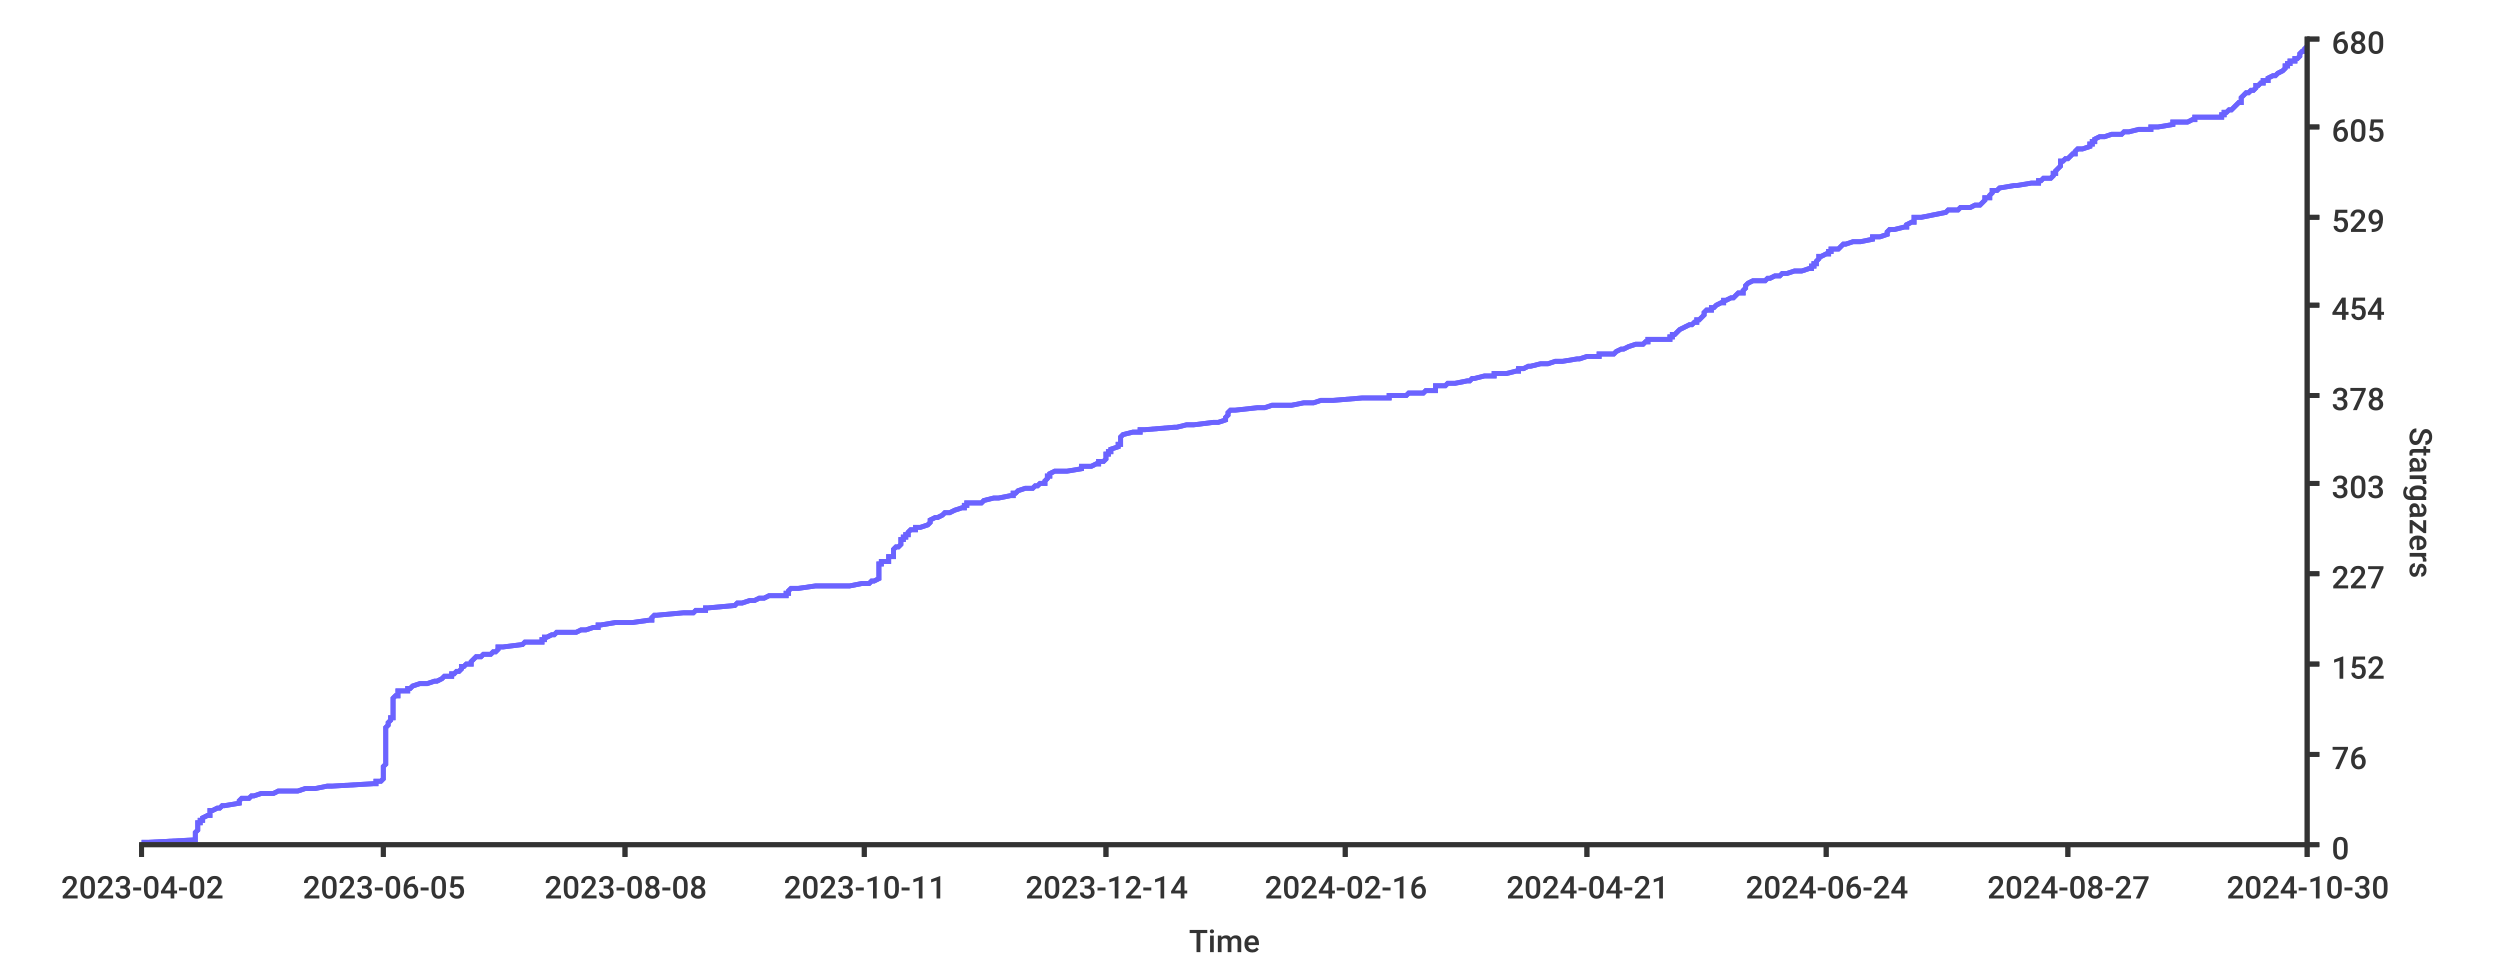
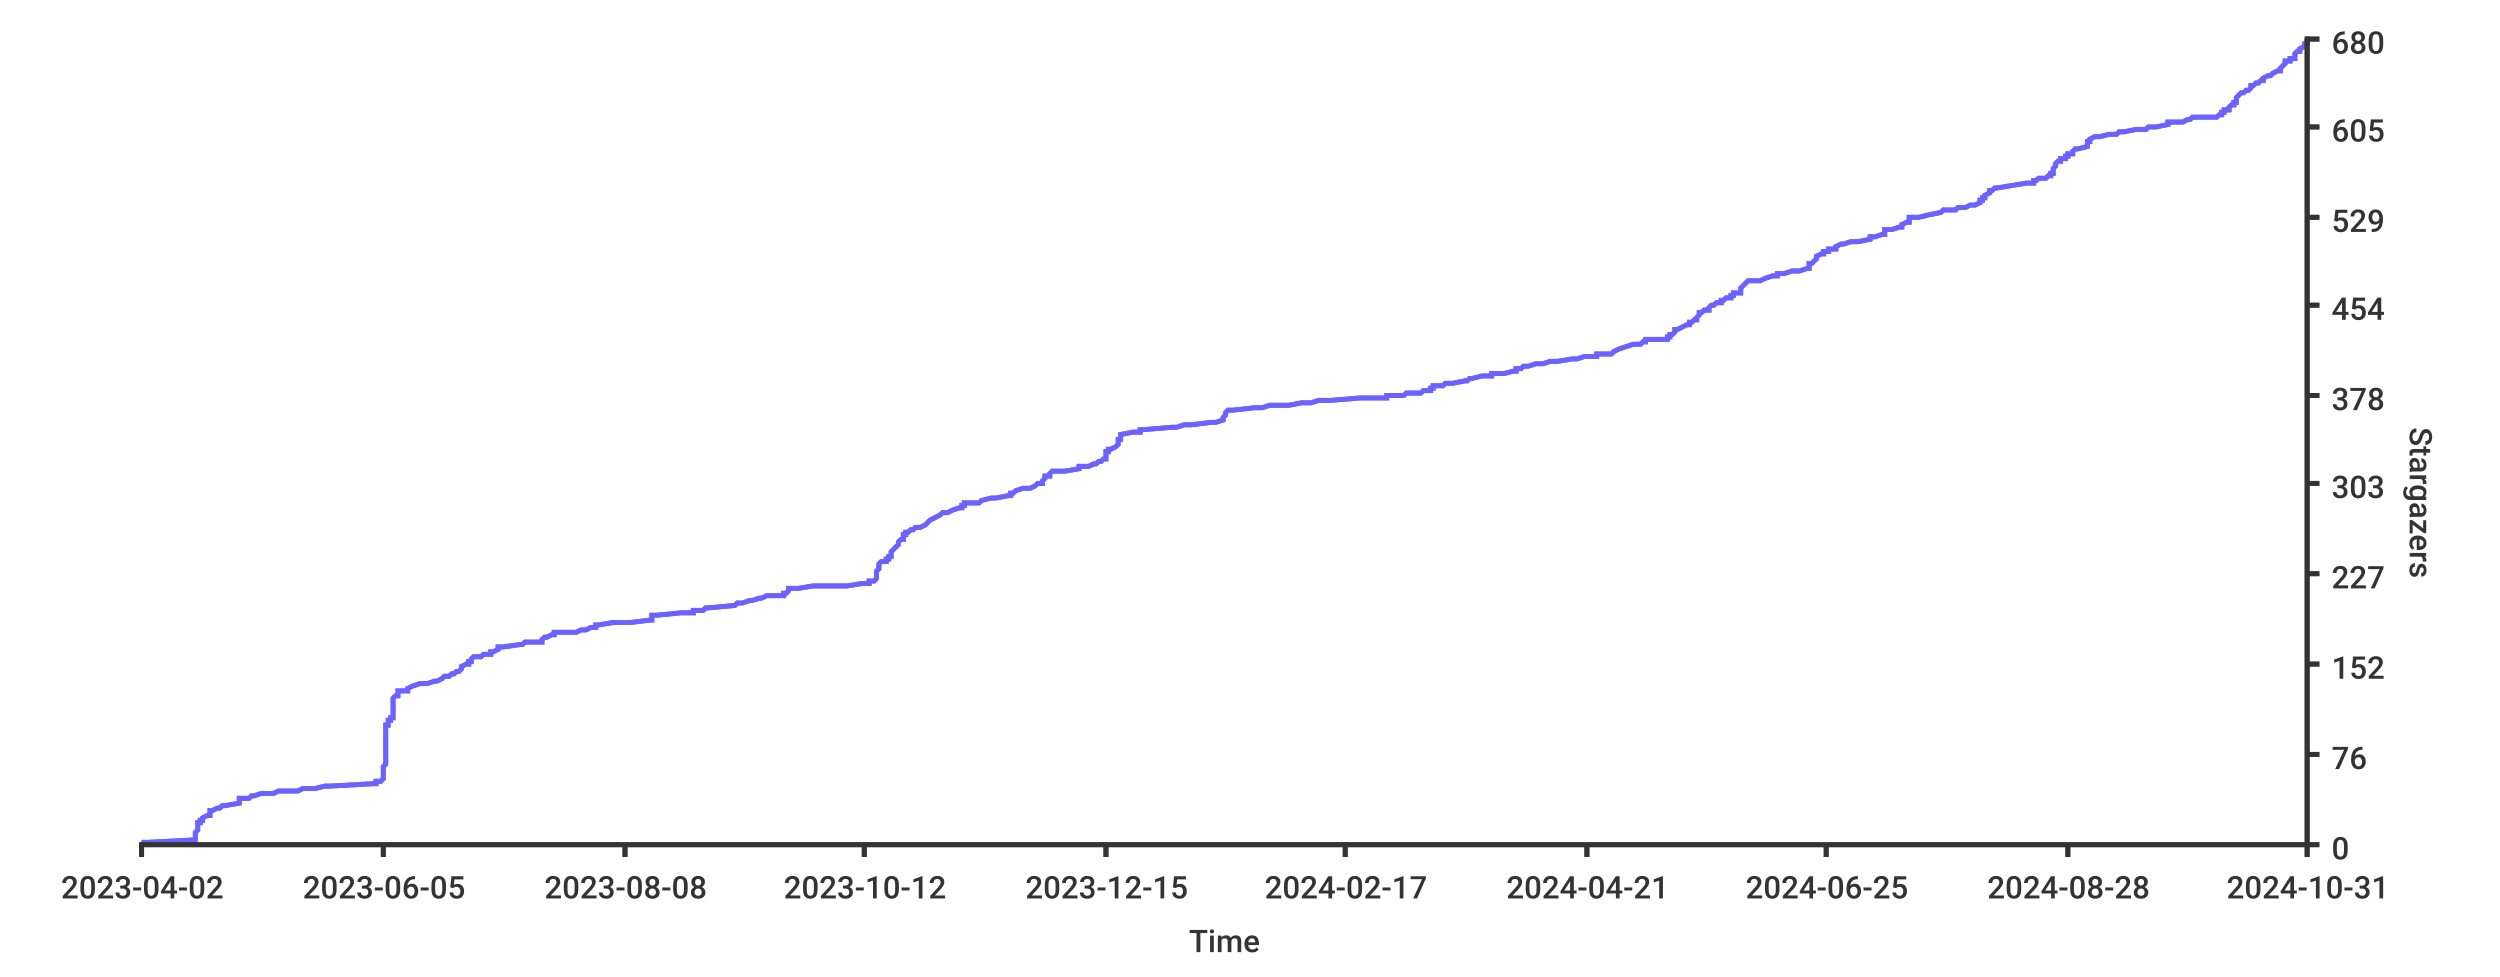
<svg xmlns="http://www.w3.org/2000/svg" width="1024px" height="400px">
  <style type="text/css">
path { fill: none; stroke: rgb(51,51,51); }
path.series { stroke: #6b63ff; }
rect.background { fill: rgb(255,255,255); stroke: none; }

text {
	stroke-width: 0;
	stroke: none;
	fill: rgba(51,51,51,1.0);
	font-size: 12.8px;
	font-family: 'Roboto Medium', sans-serif;
}
</style>
-   <rect y="0" width="1024px" height="400px" class="background" rx="8" x="0" />
-   <rect y="0" width="1024px" height="400px" class="background" rx="8" x="0" />
-   <path stroke-width="2" class="series" d="M 58 345 L 61 345 L 80 344 L 80 344 L 80 343 L 80 343 L 80 342 L 80 342 L 80 341 L 80 341 L 81 340 L 81 340 L 81 339 L 81 339 L 81 338 L 81 338 L 81 337 L 82 337 L 82 336 L 83 336 L 83 335 L 83 335 L 85 334 L 86 334 L 86 333 L 86 333 L 86 332 L 87 332 L 89 331 L 90 331 L 91 330 L 92 330 L 98 329 L 98 329 L 98 329 L 98 328 L 98 328 L 99 327 L 102 327 L 103 326 L 104 326 L 107 325 L 112 325 L 114 324 L 122 324 L 125 323 L 129 323 L 134 322 L 136 322 L 153 321 L 154 321 L 154 320 L 156 320 L 157 319 L 157 319 L 157 318 L 157 318 L 157 317 L 157 317 L 157 316 L 157 316 L 157 315 L 157 315 L 157 314 L 157 314 L 158 313 L 158 313 L 158 313 L 158 312 L 158 312 L 158 311 L 158 311 L 158 310 L 158 310 L 158 309 L 158 309 L 158 308 L 158 308 L 158 307 L 158 307 L 158 306 L 158 306 L 158 305 L 158 305 L 158 304 L 158 304 L 158 303 L 158 303 L 158 302 L 158 302 L 158 301 L 158 301 L 158 300 L 158 300 L 158 299 L 158 299 L 158 298 L 158 298 L 159 297 L 159 297 L 159 296 L 159 296 L 159 296 L 160 295 L 160 295 L 160 294 L 161 294 L 161 293 L 161 293 L 161 292 L 161 292 L 161 291 L 161 291 L 161 290 L 161 290 L 161 289 L 161 289 L 161 288 L 161 288 L 161 287 L 161 287 L 161 286 L 161 286 L 162 285 L 163 285 L 163 284 L 163 284 L 163 283 L 167 283 L 167 282 L 168 282 L 169 281 L 169 281 L 172 280 L 175 280 L 175 280 L 178 279 L 179 279 L 181 278 L 181 278 L 182 277 L 185 277 L 185 276 L 186 276 L 187 275 L 188 275 L 189 274 L 189 274 L 189 273 L 190 273 L 191 272 L 193 272 L 193 271 L 193 271 L 194 270 L 194 270 L 195 269 L 197 269 L 198 268 L 201 268 L 202 267 L 203 267 L 204 266 L 204 266 L 204 265 L 206 265 L 214 264 L 214 264 L 215 263 L 222 263 L 222 263 L 222 262 L 223 262 L 223 261 L 224 261 L 226 260 L 227 260 L 228 259 L 236 259 L 238 258 L 240 258 L 243 257 L 245 257 L 245 256 L 246 256 L 252 255 L 259 255 L 266 254 L 267 254 L 267 253 L 267 253 L 268 252 L 269 252 L 280 251 L 284 251 L 285 250 L 289 250 L 289 249 L 290 249 L 301 248 L 301 248 L 302 247 L 303 247 L 304 247 L 307 246 L 309 246 L 311 245 L 313 245 L 315 244 L 322 244 L 322 243 L 323 243 L 323 242 L 323 242 L 324 241 L 327 241 L 334 240 L 348 240 L 353 239 L 356 239 L 357 238 L 358 238 L 360 237 L 360 237 L 360 236 L 360 236 L 360 235 L 360 235 L 360 234 L 360 234 L 360 233 L 360 233 L 360 232 L 360 232 L 360 231 L 361 231 L 361 230 L 363 230 L 364 230 L 364 229 L 364 229 L 364 228 L 366 228 L 366 227 L 366 227 L 366 226 L 366 226 L 366 225 L 366 225 L 367 224 L 368 224 L 369 223 L 369 223 L 369 222 L 369 222 L 369 221 L 370 221 L 370 220 L 371 220 L 371 219 L 372 219 L 372 218 L 372 218 L 373 217 L 375 217 L 375 216 L 377 216 L 380 215 L 380 215 L 381 214 L 381 214 L 381 214 L 381 213 L 381 213 L 383 212 L 384 212 L 386 211 L 386 211 L 387 210 L 389 210 L 391 209 L 391 209 L 394 208 L 395 208 L 395 207 L 396 207 L 396 206 L 402 206 L 403 205 L 403 205 L 407 204 L 409 204 L 414 203 L 415 203 L 415 202 L 416 202 L 417 201 L 417 201 L 420 200 L 423 200 L 424 199 L 425 199 L 426 198 L 428 198 L 428 197 L 428 197 L 428 197 L 429 196 L 429 196 L 429 195 L 430 195 L 430 194 L 430 194 L 432 193 L 437 193 L 443 192 L 443 192 L 443 191 L 447 191 L 449 190 L 450 190 L 450 189 L 452 189 L 453 188 L 453 188 L 453 187 L 453 187 L 453 186 L 454 186 L 454 185 L 455 185 L 455 184 L 455 184 L 458 183 L 458 183 L 458 182 L 459 182 L 459 181 L 459 181 L 459 181 L 459 180 L 459 180 L 459 179 L 459 179 L 460 178 L 460 178 L 464 177 L 467 177 L 467 176 L 469 176 L 481 175 L 482 175 L 486 174 L 489 174 L 497 173 L 499 173 L 502 172 L 502 172 L 502 171 L 502 171 L 503 170 L 503 170 L 503 169 L 503 169 L 504 168 L 506 168 L 515 167 L 518 167 L 521 166 L 529 166 L 534 165 L 538 165 L 541 164 L 546 164 L 546 164 L 558 163 L 569 163 L 569 162 L 576 162 L 577 161 L 583 161 L 584 160 L 588 160 L 588 159 L 588 159 L 588 158 L 592 158 L 593 157 L 596 157 L 601 156 L 602 156 L 603 155 L 604 155 L 608 154 L 612 154 L 612 153 L 617 153 L 621 152 L 622 152 L 622 151 L 624 151 L 626 150 L 627 150 L 631 149 L 634 149 L 637 148 L 640 148 L 640 148 L 646 147 L 647 147 L 650 146 L 655 146 L 655 145 L 661 145 L 662 144 L 662 144 L 664 143 L 665 143 L 667 142 L 667 142 L 670 141 L 673 141 L 674 140 L 675 140 L 675 139 L 684 139 L 684 138 L 685 138 L 685 137 L 686 137 L 687 136 L 687 136 L 688 135 L 688 135 L 690 134 L 690 134 L 692 133 L 693 133 L 694 132 L 695 132 L 695 131 L 695 131 L 696 131 L 697 130 L 697 130 L 698 129 L 698 129 L 698 128 L 698 128 L 699 127 L 701 127 L 701 126 L 702 126 L 703 125 L 703 125 L 705 124 L 706 124 L 706 123 L 707 123 L 709 122 L 710 122 L 711 121 L 711 121 L 712 120 L 714 120 L 714 119 L 714 119 L 715 118 L 715 118 L 715 117 L 715 117 L 716 116 L 716 116 L 718 115 L 721 115 L 723 115 L 724 114 L 725 114 L 727 113 L 729 113 L 730 112 L 732 112 L 735 111 L 738 111 L 741 110 L 742 110 L 742 109 L 743 109 L 743 108 L 744 108 L 744 107 L 744 107 L 745 106 L 745 106 L 745 105 L 746 105 L 748 104 L 749 104 L 749 103 L 750 103 L 750 102 L 753 102 L 754 101 L 754 101 L 755 100 L 756 100 L 759 99 L 762 99 L 767 98 L 767 98 L 767 98 L 767 97 L 770 97 L 773 96 L 773 96 L 773 95 L 773 95 L 774 94 L 776 94 L 780 93 L 781 93 L 781 92 L 781 92 L 783 91 L 784 91 L 784 90 L 784 90 L 784 89 L 787 89 L 792 88 L 792 88 L 797 87 L 797 87 L 798 86 L 802 86 L 803 85 L 807 85 L 809 84 L 811 84 L 812 83 L 812 83 L 813 82 L 813 82 L 813 82 L 813 81 L 815 81 L 815 80 L 815 80 L 816 79 L 816 79 L 816 78 L 818 78 L 819 77 L 819 77 L 825 76 L 826 76 L 832 75 L 835 75 L 835 74 L 836 74 L 837 73 L 840 73 L 841 72 L 841 72 L 841 71 L 842 71 L 842 70 L 842 70 L 843 69 L 843 69 L 844 68 L 844 68 L 844 67 L 844 67 L 844 66 L 845 66 L 846 65 L 846 65 L 847 65 L 848 64 L 848 64 L 849 63 L 850 63 L 850 62 L 850 62 L 851 61 L 853 61 L 856 60 L 856 60 L 856 59 L 857 59 L 857 58 L 858 58 L 858 57 L 858 57 L 860 56 L 862 56 L 865 55 L 869 55 L 870 54 L 872 54 L 876 53 L 881 53 L 881 52 L 884 52 L 890 51 L 890 51 L 890 50 L 896 50 L 898 49 L 898 49 L 899 49 L 899 48 L 910 48 L 910 47 L 911 47 L 911 46 L 912 46 L 913 45 L 914 45 L 915 44 L 915 44 L 916 43 L 916 43 L 917 42 L 918 42 L 918 41 L 918 41 L 918 40 L 918 40 L 919 39 L 919 39 L 920 38 L 921 38 L 922 37 L 923 37 L 924 36 L 924 36 L 924 35 L 925 35 L 926 34 L 927 34 L 927 33 L 929 33 L 929 32 L 929 32 L 929 32 L 931 31 L 932 31 L 933 30 L 933 30 L 935 29 L 935 29 L 936 28 L 936 28 L 936 27 L 937 27 L 937 26 L 938 26 L 938 25 L 940 25 L 940 24 L 941 24 L 942 23 L 942 23 L 942 22 L 942 22 L 943 21 L 944 21 L 944 20 L 944 20 L 945 19" />
-   <path class="series" d="M 58 345 L 61 345 L 80 344 L 80 344 L 80 343 L 80 343 L 80 342 L 80 342 L 80 341 L 80 341 L 81 340 L 81 340 L 81 339 L 81 339 L 81 338 L 81 338 L 81 337 L 82 337 L 82 336 L 83 336 L 83 335 L 83 335 L 85 334 L 86 334 L 86 333 L 86 333 L 86 332 L 87 332 L 89 331 L 90 331 L 91 330 L 92 330 L 98 329 L 98 329 L 98 329 L 98 328 L 98 328 L 99 327 L 102 327 L 103 326 L 104 326 L 107 325 L 112 325 L 114 324 L 122 324 L 125 323 L 129 323 L 134 322 L 136 322 L 153 321 L 154 321 L 154 320 L 156 320 L 157 319 L 157 319 L 157 318 L 157 318 L 157 317 L 157 317 L 157 316 L 157 316 L 157 315 L 157 315 L 157 314 L 157 314 L 158 313 L 158 313 L 158 313 L 158 312 L 158 312 L 158 311 L 158 311 L 158 310 L 158 310 L 158 309 L 158 309 L 158 308 L 158 308 L 158 307 L 158 307 L 158 306 L 158 306 L 158 305 L 158 305 L 158 304 L 158 304 L 158 303 L 158 303 L 158 302 L 158 302 L 158 301 L 158 301 L 158 300 L 158 300 L 158 299 L 158 299 L 158 298 L 158 298 L 159 297 L 159 297 L 159 296 L 159 296 L 159 296 L 160 295 L 160 295 L 160 294 L 161 294 L 161 293 L 161 293 L 161 292 L 161 292 L 161 291 L 161 291 L 161 290 L 161 290 L 161 289 L 161 289 L 161 288 L 161 288 L 161 287 L 161 287 L 161 286 L 161 286 L 162 285 L 163 285 L 163 284 L 163 284 L 163 283 L 167 283 L 167 282 L 168 282 L 169 281 L 169 281 L 172 280 L 175 280 L 175 280 L 178 279 L 179 279 L 181 278 L 181 278 L 182 277 L 185 277 L 185 276 L 186 276 L 187 275 L 188 275 L 189 274 L 189 274 L 189 273 L 190 273 L 191 272 L 193 272 L 193 271 L 193 271 L 194 270 L 194 270 L 195 269 L 197 269 L 198 268 L 201 268 L 202 267 L 203 267 L 204 266 L 204 266 L 204 265 L 206 265 L 214 264 L 214 264 L 215 263 L 222 263 L 222 263 L 222 262 L 223 262 L 223 261 L 224 261 L 226 260 L 227 260 L 228 259 L 236 259 L 238 258 L 240 258 L 243 257 L 245 257 L 245 256 L 246 256 L 252 255 L 259 255 L 266 254 L 267 254 L 267 253 L 267 253 L 268 252 L 269 252 L 280 251 L 284 251 L 285 250 L 289 250 L 289 249 L 290 249 L 301 248 L 301 248 L 302 247 L 303 247 L 304 247 L 307 246 L 309 246 L 311 245 L 313 245 L 315 244 L 322 244 L 322 243 L 323 243 L 323 242 L 323 242 L 324 241 L 327 241 L 334 240 L 348 240 L 353 239 L 356 239 L 357 238 L 358 238 L 360 237 L 360 237 L 360 236 L 360 236 L 360 235 L 360 235 L 360 234 L 360 234 L 360 233 L 360 233 L 360 232 L 360 232 L 360 231 L 361 231 L 361 230 L 363 230 L 364 230 L 364 229 L 364 229 L 364 228 L 366 228 L 366 227 L 366 227 L 366 226 L 366 226 L 366 225 L 366 225 L 367 224 L 368 224 L 369 223 L 369 223 L 369 222 L 369 222 L 369 221 L 370 221 L 370 220 L 371 220 L 371 219 L 372 219 L 372 218 L 372 218 L 373 217 L 375 217 L 375 216 L 377 216 L 380 215 L 380 215 L 381 214 L 381 214 L 381 214 L 381 213 L 381 213 L 383 212 L 384 212 L 386 211 L 386 211 L 387 210 L 389 210 L 391 209 L 391 209 L 394 208 L 395 208 L 395 207 L 396 207 L 396 206 L 402 206 L 403 205 L 403 205 L 407 204 L 409 204 L 414 203 L 415 203 L 415 202 L 416 202 L 417 201 L 417 201 L 420 200 L 423 200 L 424 199 L 425 199 L 426 198 L 428 198 L 428 197 L 428 197 L 428 197 L 429 196 L 429 196 L 429 195 L 430 195 L 430 194 L 430 194 L 432 193 L 437 193 L 443 192 L 443 192 L 443 191 L 447 191 L 449 190 L 450 190 L 450 189 L 452 189 L 453 188 L 453 188 L 453 187 L 453 187 L 453 186 L 454 186 L 454 185 L 455 185 L 455 184 L 455 184 L 458 183 L 458 183 L 458 182 L 459 182 L 459 181 L 459 181 L 459 181 L 459 180 L 459 180 L 459 179 L 459 179 L 460 178 L 460 178 L 464 177 L 467 177 L 467 176 L 469 176 L 481 175 L 482 175 L 486 174 L 489 174 L 497 173 L 499 173 L 502 172 L 502 172 L 502 171 L 502 171 L 503 170 L 503 170 L 503 169 L 503 169 L 504 168 L 506 168 L 515 167 L 518 167 L 521 166 L 529 166 L 534 165 L 538 165 L 541 164 L 546 164 L 546 164 L 558 163 L 569 163 L 569 162 L 576 162 L 577 161 L 583 161 L 584 160 L 588 160 L 588 159 L 588 159 L 588 158 L 592 158 L 593 157 L 596 157 L 601 156 L 602 156 L 603 155 L 604 155 L 608 154 L 612 154 L 612 153 L 617 153 L 621 152 L 622 152 L 622 151 L 624 151 L 626 150 L 627 150 L 631 149 L 634 149 L 637 148 L 640 148 L 640 148 L 646 147 L 647 147 L 650 146 L 655 146 L 655 145 L 661 145 L 662 144 L 662 144 L 664 143 L 665 143 L 667 142 L 667 142 L 670 141 L 673 141 L 674 140 L 675 140 L 675 139 L 684 139 L 684 138 L 685 138 L 685 137 L 686 137 L 687 136 L 687 136 L 688 135 L 688 135 L 690 134 L 690 134 L 692 133 L 693 133 L 694 132 L 695 132 L 695 131 L 695 131 L 696 131 L 697 130 L 697 130 L 698 129 L 698 129 L 698 128 L 698 128 L 699 127 L 701 127 L 701 126 L 702 126 L 703 125 L 703 125 L 705 124 L 706 124 L 706 123 L 707 123 L 709 122 L 710 122 L 711 121 L 711 121 L 712 120 L 714 120 L 714 119 L 714 119 L 715 118 L 715 118 L 715 117 L 715 117 L 716 116 L 716 116 L 718 115 L 721 115 L 723 115 L 724 114 L 725 114 L 727 113 L 729 113 L 730 112 L 732 112 L 735 111 L 738 111 L 741 110 L 742 110 L 742 109 L 743 109 L 743 108 L 744 108 L 744 107 L 744 107 L 745 106 L 745 106 L 745 105 L 746 105 L 748 104 L 749 104 L 749 103 L 750 103 L 750 102 L 753 102 L 754 101 L 754 101 L 755 100 L 756 100 L 759 99 L 762 99 L 767 98 L 767 98 L 767 98 L 767 97 L 770 97 L 773 96 L 773 96 L 773 95 L 773 95 L 774 94 L 776 94 L 780 93 L 781 93 L 781 92 L 781 92 L 783 91 L 784 91 L 784 90 L 784 90 L 784 89 L 787 89 L 792 88 L 792 88 L 797 87 L 797 87 L 798 86 L 802 86 L 803 85 L 807 85 L 809 84 L 811 84 L 812 83 L 812 83 L 813 82 L 813 82 L 813 82 L 813 81 L 815 81 L 815 80 L 815 80 L 816 79 L 816 79 L 816 78 L 818 78 L 819 77 L 819 77 L 825 76 L 826 76 L 832 75 L 835 75 L 835 74 L 836 74 L 837 73 L 840 73 L 841 72 L 841 72 L 841 71 L 842 71 L 842 70 L 842 70 L 843 69 L 843 69 L 844 68 L 844 68 L 844 67 L 844 67 L 844 66 L 845 66 L 846 65 L 846 65 L 847 65 L 848 64 L 848 64 L 849 63 L 850 63 L 850 62 L 850 62 L 851 61 L 853 61 L 856 60 L 856 60 L 856 59 L 857 59 L 857 58 L 858 58 L 858 57 L 858 57 L 860 56 L 862 56 L 865 55 L 869 55 L 870 54 L 872 54 L 876 53 L 881 53 L 881 52 L 884 52 L 890 51 L 890 51 L 890 50 L 896 50 L 898 49 L 898 49 L 899 49 L 899 48 L 910 48 L 910 47 L 911 47 L 911 46 L 912 46 L 913 45 L 914 45 L 915 44 L 915 44 L 916 43 L 916 43 L 917 42 L 918 42 L 918 41 L 918 41 L 918 40 L 918 40 L 919 39 L 919 39 L 920 38 L 921 38 L 922 37 L 923 37 L 924 36 L 924 36 L 924 35 L 925 35 L 926 34 L 927 34 L 927 33 L 929 33 L 929 32 L 929 32 L 929 32 L 931 31 L 932 31 L 933 30 L 933 30 L 935 29 L 935 29 L 936 28 L 936 28 L 936 27 L 937 27 L 937 26 L 938 26 L 938 25 L 940 25 L 940 24 L 941 24 L 942 23 L 942 23 L 942 22 L 942 22 L 943 21 L 944 21 L 944 20 L 944 20 L 945 19" stroke-width="2" />
-   <path d="M 945 346 L 945 15" stroke-width="2" />
+   <rect x="0" y="0" width="1024px" height="400px" class="background" rx="8" />
+   <rect width="1024px" height="400px" class="background" rx="8" x="0" y="0" />
+   <path stroke-width="2" class="series" d="M 58 345 L 61 345 L 80 344 L 80 344 L 80 343 L 80 343 L 80 342 L 80 342 L 80 341 L 80 341 L 81 340 L 81 340 L 81 339 L 81 339 L 81 338 L 81 338 L 81 337 L 82 337 L 82 336 L 83 336 L 83 335 L 83 335 L 85 334 L 86 334 L 86 333 L 86 333 L 86 332 L 87 332 L 89 331 L 90 331 L 91 330 L 92 330 L 98 329 L 98 329 L 98 329 L 98 328 L 98 328 L 98 327 L 102 327 L 103 326 L 104 326 L 107 325 L 112 325 L 114 324 L 122 324 L 124 323 L 129 323 L 133 322 L 135 322 L 153 321 L 154 321 L 154 320 L 156 320 L 157 319 L 157 319 L 157 318 L 157 318 L 157 317 L 157 317 L 157 316 L 157 316 L 157 315 L 157 315 L 157 314 L 157 314 L 158 313 L 158 313 L 158 313 L 158 312 L 158 312 L 158 311 L 158 311 L 158 310 L 158 310 L 158 309 L 158 309 L 158 308 L 158 308 L 158 307 L 158 307 L 158 306 L 158 306 L 158 305 L 158 305 L 158 304 L 158 304 L 158 303 L 158 303 L 158 302 L 158 302 L 158 301 L 158 301 L 158 300 L 158 300 L 158 299 L 158 299 L 158 298 L 158 298 L 158 297 L 159 297 L 159 296 L 159 296 L 159 296 L 159 295 L 160 295 L 160 294 L 161 294 L 161 293 L 161 293 L 161 292 L 161 292 L 161 291 L 161 291 L 161 290 L 161 290 L 161 289 L 161 289 L 161 288 L 161 288 L 161 287 L 161 287 L 161 286 L 161 286 L 162 285 L 163 285 L 163 284 L 163 284 L 163 283 L 167 283 L 167 282 L 167 282 L 169 281 L 169 281 L 172 280 L 175 280 L 175 280 L 178 279 L 179 279 L 181 278 L 181 278 L 182 277 L 184 277 L 185 276 L 186 276 L 187 275 L 188 275 L 189 274 L 189 274 L 189 273 L 189 273 L 191 272 L 192 272 L 192 271 L 193 271 L 193 270 L 193 270 L 194 269 L 197 269 L 198 268 L 201 268 L 201 267 L 202 267 L 204 266 L 204 266 L 204 265 L 206 265 L 213 264 L 214 264 L 215 263 L 222 263 L 222 263 L 222 262 L 222 262 L 223 261 L 224 261 L 226 260 L 227 260 L 227 259 L 236 259 L 238 258 L 240 258 L 242 257 L 244 257 L 244 256 L 245 256 L 251 255 L 258 255 L 266 254 L 267 254 L 267 253 L 267 253 L 267 252 L 269 252 L 279 251 L 284 251 L 284 250 L 288 250 L 289 249 L 290 249 L 301 248 L 301 248 L 302 247 L 302 247 L 304 247 L 307 246 L 308 246 L 311 245 L 312 245 L 314 244 L 321 244 L 321 243 L 322 243 L 323 242 L 323 242 L 323 241 L 327 241 L 333 240 L 347 240 L 353 239 L 356 239 L 356 238 L 358 238 L 359 237 L 359 237 L 359 236 L 359 236 L 359 235 L 359 235 L 359 234 L 359 234 L 360 233 L 360 233 L 360 232 L 360 232 L 360 231 L 360 231 L 361 230 L 363 230 L 363 230 L 363 229 L 364 229 L 364 228 L 365 228 L 365 227 L 365 227 L 365 226 L 365 226 L 366 225 L 366 225 L 367 224 L 367 224 L 368 223 L 368 223 L 368 222 L 368 222 L 369 221 L 370 221 L 370 220 L 370 220 L 370 219 L 371 219 L 371 218 L 372 218 L 373 217 L 374 217 L 375 216 L 377 216 L 379 215 L 379 215 L 380 214 L 380 214 L 380 214 L 381 213 L 381 213 L 383 212 L 383 212 L 385 211 L 385 211 L 386 210 L 388 210 L 390 209 L 390 209 L 393 208 L 394 208 L 394 207 L 395 207 L 395 206 L 401 206 L 402 205 L 402 205 L 406 204 L 408 204 L 413 203 L 414 203 L 414 202 L 415 202 L 416 201 L 416 201 L 419 200 L 422 200 L 424 199 L 424 199 L 425 198 L 427 198 L 427 197 L 427 197 L 427 197 L 428 196 L 428 196 L 428 195 L 430 195 L 430 194 L 430 194 L 431 193 L 436 193 L 442 192 L 442 192 L 442 191 L 446 191 L 448 190 L 449 190 L 450 189 L 451 189 L 452 188 L 453 188 L 453 187 L 453 187 L 453 186 L 453 186 L 453 185 L 454 185 L 454 184 L 455 184 L 457 183 L 457 183 L 458 182 L 458 182 L 458 181 L 458 181 L 458 181 L 458 180 L 459 180 L 459 179 L 459 179 L 459 178 L 459 178 L 464 177 L 467 177 L 467 176 L 468 176 L 480 175 L 482 175 L 485 174 L 488 174 L 496 173 L 498 173 L 501 172 L 501 172 L 501 171 L 501 171 L 502 170 L 502 170 L 502 169 L 502 169 L 503 168 L 505 168 L 514 167 L 517 167 L 520 166 L 528 166 L 533 165 L 537 165 L 540 164 L 545 164 L 545 164 L 557 163 L 568 163 L 568 162 L 575 162 L 576 161 L 582 161 L 583 160 L 586 160 L 586 159 L 587 159 L 587 158 L 591 158 L 592 157 L 595 157 L 600 156 L 601 156 L 602 155 L 603 155 L 607 154 L 611 154 L 611 153 L 616 153 L 620 152 L 621 152 L 621 151 L 623 151 L 624 150 L 626 150 L 629 149 L 632 149 L 635 148 L 638 148 L 638 148 L 644 147 L 646 147 L 649 146 L 654 146 L 654 145 L 660 145 L 661 144 L 661 144 L 663 143 L 663 143 L 666 142 L 666 142 L 669 141 L 672 141 L 673 140 L 674 140 L 674 139 L 683 139 L 683 138 L 684 138 L 684 137 L 685 137 L 686 136 L 686 136 L 686 135 L 687 135 L 689 134 L 689 134 L 691 133 L 692 133 L 692 132 L 693 132 L 694 131 L 694 131 L 695 131 L 695 130 L 695 130 L 696 129 L 696 129 L 696 128 L 697 128 L 698 127 L 700 127 L 700 126 L 700 126 L 701 125 L 702 125 L 703 124 L 705 124 L 705 123 L 706 123 L 707 122 L 709 122 L 709 121 L 710 121 L 710 120 L 713 120 L 713 119 L 713 119 L 713 118 L 713 118 L 714 117 L 714 117 L 715 116 L 715 116 L 716 115 L 720 115 L 721 115 L 723 114 L 723 114 L 726 113 L 728 113 L 728 112 L 731 112 L 734 111 L 737 111 L 740 110 L 741 110 L 741 109 L 741 109 L 741 108 L 742 108 L 743 107 L 743 107 L 744 106 L 744 106 L 744 105 L 744 105 L 746 104 L 747 104 L 747 103 L 749 103 L 749 102 L 752 102 L 752 101 L 752 101 L 754 100 L 755 100 L 758 99 L 761 99 L 766 98 L 766 98 L 766 98 L 766 97 L 768 97 L 771 96 L 772 96 L 772 95 L 772 95 L 772 94 L 775 94 L 778 93 L 779 93 L 779 92 L 779 92 L 781 91 L 782 91 L 782 90 L 782 90 L 782 89 L 786 89 L 790 88 L 790 88 L 795 87 L 795 87 L 796 86 L 801 86 L 802 85 L 805 85 L 807 84 L 809 84 L 811 83 L 811 83 L 811 82 L 812 82 L 812 82 L 812 81 L 813 81 L 813 80 L 813 80 L 815 79 L 815 79 L 815 78 L 816 78 L 817 77 L 818 77 L 824 76 L 824 76 L 830 75 L 833 75 L 833 74 L 834 74 L 835 73 L 838 73 L 839 72 L 840 72 L 840 71 L 841 71 L 841 70 L 841 70 L 841 69 L 841 69 L 842 68 L 842 68 L 842 67 L 842 67 L 843 66 L 844 66 L 844 65 L 844 65 L 846 65 L 846 64 L 847 64 L 847 63 L 849 63 L 849 62 L 849 62 L 850 61 L 851 61 L 855 60 L 855 60 L 855 59 L 855 59 L 855 58 L 856 58 L 856 57 L 856 57 L 858 56 L 860 56 L 864 55 L 867 55 L 868 54 L 870 54 L 875 53 L 879 53 L 880 52 L 883 52 L 888 51 L 888 51 L 888 50 L 894 50 L 896 49 L 897 49 L 897 49 L 898 48 L 908 48 L 909 47 L 910 47 L 910 46 L 911 46 L 911 45 L 913 45 L 913 44 L 913 44 L 914 43 L 915 43 L 915 42 L 916 42 L 916 41 L 916 41 L 916 40 L 916 40 L 917 39 L 917 39 L 918 38 L 919 38 L 920 37 L 921 37 L 922 36 L 922 36 L 922 35 L 923 35 L 924 34 L 925 34 L 926 33 L 927 33 L 927 32 L 927 32 L 927 32 L 929 31 L 930 31 L 931 30 L 931 30 L 933 29 L 934 29 L 934 28 L 934 28 L 935 27 L 935 27 L 936 26 L 936 26 L 936 25 L 938 25 L 938 24 L 940 24 L 940 23 L 940 23 L 940 22 L 940 22 L 941 21 L 942 21 L 942 20 L 942 20 L 944 19 L 944 19 L 944 18 L 945 18 L 945 17 L 945 17 L 945 16 L 945 16 L 945 16" />
+   <path stroke-width="2" class="series" d="M 58 345 L 61 345 L 80 344 L 80 344 L 80 343 L 80 343 L 80 342 L 80 342 L 80 341 L 80 341 L 81 340 L 81 340 L 81 339 L 81 339 L 81 338 L 81 338 L 81 337 L 82 337 L 82 336 L 83 336 L 83 335 L 83 335 L 85 334 L 86 334 L 86 333 L 86 333 L 86 332 L 87 332 L 89 331 L 90 331 L 91 330 L 92 330 L 98 329 L 98 329 L 98 329 L 98 328 L 98 328 L 98 327 L 102 327 L 103 326 L 104 326 L 107 325 L 112 325 L 114 324 L 122 324 L 124 323 L 129 323 L 133 322 L 135 322 L 153 321 L 154 321 L 154 320 L 156 320 L 157 319 L 157 319 L 157 318 L 157 318 L 157 317 L 157 317 L 157 316 L 157 316 L 157 315 L 157 315 L 157 314 L 157 314 L 158 313 L 158 313 L 158 313 L 158 312 L 158 312 L 158 311 L 158 311 L 158 310 L 158 310 L 158 309 L 158 309 L 158 308 L 158 308 L 158 307 L 158 307 L 158 306 L 158 306 L 158 305 L 158 305 L 158 304 L 158 304 L 158 303 L 158 303 L 158 302 L 158 302 L 158 301 L 158 301 L 158 300 L 158 300 L 158 299 L 158 299 L 158 298 L 158 298 L 158 297 L 159 297 L 159 296 L 159 296 L 159 296 L 159 295 L 160 295 L 160 294 L 161 294 L 161 293 L 161 293 L 161 292 L 161 292 L 161 291 L 161 291 L 161 290 L 161 290 L 161 289 L 161 289 L 161 288 L 161 288 L 161 287 L 161 287 L 161 286 L 161 286 L 162 285 L 163 285 L 163 284 L 163 284 L 163 283 L 167 283 L 167 282 L 167 282 L 169 281 L 169 281 L 172 280 L 175 280 L 175 280 L 178 279 L 179 279 L 181 278 L 181 278 L 182 277 L 184 277 L 185 276 L 186 276 L 187 275 L 188 275 L 189 274 L 189 274 L 189 273 L 189 273 L 191 272 L 192 272 L 192 271 L 193 271 L 193 270 L 193 270 L 194 269 L 197 269 L 198 268 L 201 268 L 201 267 L 202 267 L 204 266 L 204 266 L 204 265 L 206 265 L 213 264 L 214 264 L 215 263 L 222 263 L 222 263 L 222 262 L 222 262 L 223 261 L 224 261 L 226 260 L 227 260 L 227 259 L 236 259 L 238 258 L 240 258 L 242 257 L 244 257 L 244 256 L 245 256 L 251 255 L 258 255 L 266 254 L 267 254 L 267 253 L 267 253 L 267 252 L 269 252 L 279 251 L 284 251 L 284 250 L 288 250 L 289 249 L 290 249 L 301 248 L 301 248 L 302 247 L 302 247 L 304 247 L 307 246 L 308 246 L 311 245 L 312 245 L 314 244 L 321 244 L 321 243 L 322 243 L 323 242 L 323 242 L 323 241 L 327 241 L 333 240 L 347 240 L 353 239 L 356 239 L 356 238 L 358 238 L 359 237 L 359 237 L 359 236 L 359 236 L 359 235 L 359 235 L 359 234 L 359 234 L 360 233 L 360 233 L 360 232 L 360 232 L 360 231 L 360 231 L 361 230 L 363 230 L 363 230 L 363 229 L 364 229 L 364 228 L 365 228 L 365 227 L 365 227 L 365 226 L 365 226 L 366 225 L 366 225 L 367 224 L 367 224 L 368 223 L 368 223 L 368 222 L 368 222 L 369 221 L 370 221 L 370 220 L 370 220 L 370 219 L 371 219 L 371 218 L 372 218 L 373 217 L 374 217 L 375 216 L 377 216 L 379 215 L 379 215 L 380 214 L 380 214 L 380 214 L 381 213 L 381 213 L 383 212 L 383 212 L 385 211 L 385 211 L 386 210 L 388 210 L 390 209 L 390 209 L 393 208 L 394 208 L 394 207 L 395 207 L 395 206 L 401 206 L 402 205 L 402 205 L 406 204 L 408 204 L 413 203 L 414 203 L 414 202 L 415 202 L 416 201 L 416 201 L 419 200 L 422 200 L 424 199 L 424 199 L 425 198 L 427 198 L 427 197 L 427 197 L 427 197 L 428 196 L 428 196 L 428 195 L 430 195 L 430 194 L 430 194 L 431 193 L 436 193 L 442 192 L 442 192 L 442 191 L 446 191 L 448 190 L 449 190 L 450 189 L 451 189 L 452 188 L 453 188 L 453 187 L 453 187 L 453 186 L 453 186 L 453 185 L 454 185 L 454 184 L 455 184 L 457 183 L 457 183 L 458 182 L 458 182 L 458 181 L 458 181 L 458 181 L 458 180 L 459 180 L 459 179 L 459 179 L 459 178 L 459 178 L 464 177 L 467 177 L 467 176 L 468 176 L 480 175 L 482 175 L 485 174 L 488 174 L 496 173 L 498 173 L 501 172 L 501 172 L 501 171 L 501 171 L 502 170 L 502 170 L 502 169 L 502 169 L 503 168 L 505 168 L 514 167 L 517 167 L 520 166 L 528 166 L 533 165 L 537 165 L 540 164 L 545 164 L 545 164 L 557 163 L 568 163 L 568 162 L 575 162 L 576 161 L 582 161 L 583 160 L 586 160 L 586 159 L 587 159 L 587 158 L 591 158 L 592 157 L 595 157 L 600 156 L 601 156 L 602 155 L 603 155 L 607 154 L 611 154 L 611 153 L 616 153 L 620 152 L 621 152 L 621 151 L 623 151 L 624 150 L 626 150 L 629 149 L 632 149 L 635 148 L 638 148 L 638 148 L 644 147 L 646 147 L 649 146 L 654 146 L 654 145 L 660 145 L 661 144 L 661 144 L 663 143 L 663 143 L 666 142 L 666 142 L 669 141 L 672 141 L 673 140 L 674 140 L 674 139 L 683 139 L 683 138 L 684 138 L 684 137 L 685 137 L 686 136 L 686 136 L 686 135 L 687 135 L 689 134 L 689 134 L 691 133 L 692 133 L 692 132 L 693 132 L 694 131 L 694 131 L 695 131 L 695 130 L 695 130 L 696 129 L 696 129 L 696 128 L 697 128 L 698 127 L 700 127 L 700 126 L 700 126 L 701 125 L 702 125 L 703 124 L 705 124 L 705 123 L 706 123 L 707 122 L 709 122 L 709 121 L 710 121 L 710 120 L 713 120 L 713 119 L 713 119 L 713 118 L 713 118 L 714 117 L 714 117 L 715 116 L 715 116 L 716 115 L 720 115 L 721 115 L 723 114 L 723 114 L 726 113 L 728 113 L 728 112 L 731 112 L 734 111 L 737 111 L 740 110 L 741 110 L 741 109 L 741 109 L 741 108 L 742 108 L 743 107 L 743 107 L 744 106 L 744 106 L 744 105 L 744 105 L 746 104 L 747 104 L 747 103 L 749 103 L 749 102 L 752 102 L 752 101 L 752 101 L 754 100 L 755 100 L 758 99 L 761 99 L 766 98 L 766 98 L 766 98 L 766 97 L 768 97 L 771 96 L 772 96 L 772 95 L 772 95 L 772 94 L 775 94 L 778 93 L 779 93 L 779 92 L 779 92 L 781 91 L 782 91 L 782 90 L 782 90 L 782 89 L 786 89 L 790 88 L 790 88 L 795 87 L 795 87 L 796 86 L 801 86 L 802 85 L 805 85 L 807 84 L 809 84 L 811 83 L 811 83 L 811 82 L 812 82 L 812 82 L 812 81 L 813 81 L 813 80 L 813 80 L 815 79 L 815 79 L 815 78 L 816 78 L 817 77 L 818 77 L 824 76 L 824 76 L 830 75 L 833 75 L 833 74 L 834 74 L 835 73 L 838 73 L 839 72 L 840 72 L 840 71 L 841 71 L 841 70 L 841 70 L 841 69 L 841 69 L 842 68 L 842 68 L 842 67 L 842 67 L 843 66 L 844 66 L 844 65 L 844 65 L 846 65 L 846 64 L 847 64 L 847 63 L 849 63 L 849 62 L 849 62 L 850 61 L 851 61 L 855 60 L 855 60 L 855 59 L 855 59 L 855 58 L 856 58 L 856 57 L 856 57 L 858 56 L 860 56 L 864 55 L 867 55 L 868 54 L 870 54 L 875 53 L 879 53 L 880 52 L 883 52 L 888 51 L 888 51 L 888 50 L 894 50 L 896 49 L 897 49 L 897 49 L 898 48 L 908 48 L 909 47 L 910 47 L 910 46 L 911 46 L 911 45 L 913 45 L 913 44 L 913 44 L 914 43 L 915 43 L 915 42 L 916 42 L 916 41 L 916 41 L 916 40 L 916 40 L 917 39 L 917 39 L 918 38 L 919 38 L 920 37 L 921 37 L 922 36 L 922 36 L 922 35 L 923 35 L 924 34 L 925 34 L 926 33 L 927 33 L 927 32 L 927 32 L 927 32 L 929 31 L 930 31 L 931 30 L 931 30 L 933 29 L 934 29 L 934 28 L 934 28 L 935 27 L 935 27 L 936 26 L 936 26 L 936 25 L 938 25 L 938 24 L 940 24 L 940 23 L 940 23 L 940 22 L 940 22 L 941 21 L 942 21 L 942 20 L 942 20 L 944 19 L 944 19 L 944 18 L 945 18 L 945 17 L 945 17 L 945 16 L 945 16 L 945 16" />
+   <path stroke-width="2" d="M 945 346 L 945 15" />
  <path stroke-width="2" d="M 945 346 L 945 15" />
  <path stroke-width="2" d="M 945 346 L 950 346" />
-   <path d="M 945 346 L 950 346" stroke-width="2" />
+   <path stroke-width="2" d="M 945 346 L 950 346" />
  <text x="955" y="352">0</text>
  <path stroke-width="2" d="M 945 309 L 950 309" />
  <path stroke-width="2" d="M 945 309 L 950 309" />
-   <text y="315" x="955">76</text>
+   <text x="955" y="315">76</text>
  <path stroke-width="2" d="M 945 272 L 950 272" />
  <path stroke-width="2" d="M 945 272 L 950 272" />
  <text x="955" y="278">152</text>
-   <path stroke-width="2" d="M 945 235 L 950 235" />
-   <path stroke-width="2" d="M 945 235 L 950 235" />
+   <path d="M 945 235 L 950 235" stroke-width="2" />
+   <path d="M 945 235 L 950 235" stroke-width="2" />
  <text x="955" y="241">227</text>
-   <path d="M 945 198 L 950 198" stroke-width="2" />
-   <path d="M 945 198 L 950 198" stroke-width="2" />
+   <path stroke-width="2" d="M 945 198 L 950 198" />
+   <path stroke-width="2" d="M 945 198 L 950 198" />
  <text x="955" y="204">303</text>
  <path stroke-width="2" d="M 945 162 L 950 162" />
  <path stroke-width="2" d="M 945 162 L 950 162" />
-   <text y="168" x="955">378</text>
+   <text x="955" y="168">378</text>
  <path stroke-width="2" d="M 945 125 L 950 125" />
  <path stroke-width="2" d="M 945 125 L 950 125" />
  <text x="955" y="131">454</text>
  <path stroke-width="2" d="M 945 89 L 950 89" />
-   <path d="M 945 89 L 950 89" stroke-width="2" />
+   <path stroke-width="2" d="M 945 89 L 950 89" />
  <text x="955" y="95">529</text>
  <path d="M 945 52 L 950 52" stroke-width="2" />
  <path stroke-width="2" d="M 945 52 L 950 52" />
  <text x="955" y="58">605</text>
-   <path d="M 945 16 L 950 16" stroke-width="2" />
+   <path stroke-width="2" d="M 945 16 L 950 16" />
  <path stroke-width="2" d="M 945 16 L 950 16" />
  <text x="955" y="22">680</text>
-   <text transform="rotate(90.00,987,175)" x="987" y="175">Stargazers</text>
+   <text x="987" y="175" transform="rotate(90.00,987,175)">Stargazers</text>
  <path stroke-width="2" d="M 57 346 L 945 346" />
-   <path d="M 57 346 L 945 346" stroke-width="2" />
+   <path stroke-width="2" d="M 57 346 L 945 346" />
  <path stroke-width="2" d="M 58 346 L 58 351" />
  <path stroke-width="2" d="M 58 346 L 58 351" />
  <text x="25" y="368">2023-04-02</text>
  <path d="M 157 346 L 157 351" stroke-width="2" />
  <path stroke-width="2" d="M 157 346 L 157 351" />
  <text x="124" y="368">2023-06-05</text>
  <path stroke-width="2" d="M 256 346 L 256 351" />
  <path d="M 256 346 L 256 351" stroke-width="2" />
  <text x="223" y="368">2023-08-08</text>
  <path stroke-width="2" d="M 354 346 L 354 351" />
-   <path d="M 354 346 L 354 351" stroke-width="2" />
-   <text x="321" y="368">2023-10-11</text>
-   <path d="M 453 346 L 453 351" stroke-width="2" />
+   <path stroke-width="2" d="M 354 346 L 354 351" />
+   <text y="368" x="321">2023-10-12</text>
  <path stroke-width="2" d="M 453 346 L 453 351" />
-   <text x="420" y="368">2023-12-14</text>
+   <path stroke-width="2" d="M 453 346 L 453 351" />
+   <text x="420" y="368">2023-12-15</text>
  <path stroke-width="2" d="M 551 346 L 551 351" />
  <path stroke-width="2" d="M 551 346 L 551 351" />
-   <text y="368" x="518">2024-02-16</text>
+   <text x="518" y="368">2024-02-17</text>
  <path stroke-width="2" d="M 650 346 L 650 351" />
  <path stroke-width="2" d="M 650 346 L 650 351" />
-   <text y="368" x="617">2024-04-21</text>
+   <text x="617" y="368">2024-04-21</text>
  <path stroke-width="2" d="M 748 346 L 748 351" />
  <path stroke-width="2" d="M 748 346 L 748 351" />
-   <text x="715" y="368">2024-06-24</text>
+   <text x="715" y="368">2024-06-25</text>
  <path stroke-width="2" d="M 847 346 L 847 351" />
  <path stroke-width="2" d="M 847 346 L 847 351" />
-   <text x="814" y="368">2024-08-27</text>
+   <text y="368" x="814">2024-08-28</text>
  <path stroke-width="2" d="M 945 346 L 945 351" />
  <path stroke-width="2" d="M 945 346 L 945 351" />
-   <text x="912" y="368">2024-10-30</text>
-   <text y="390" x="487">Time</text>
+   <text x="912" y="368">2024-10-31</text>
+   <text x="487" y="390">Time</text>
</svg>
